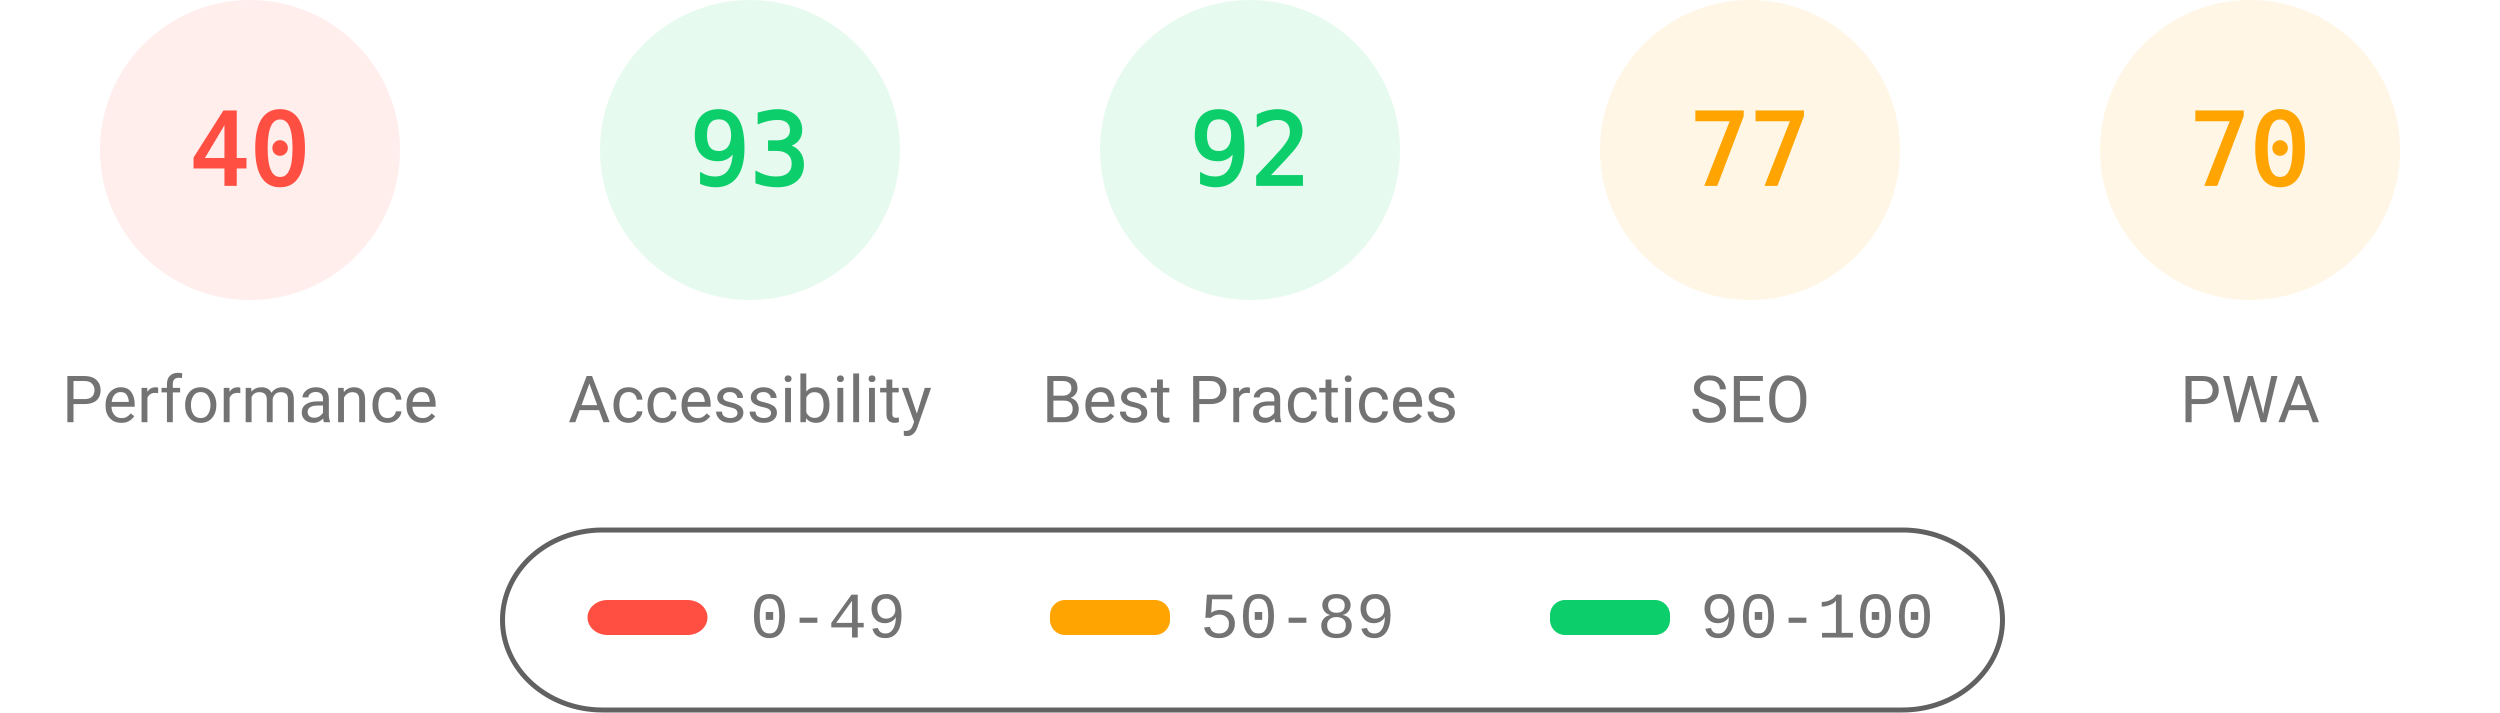
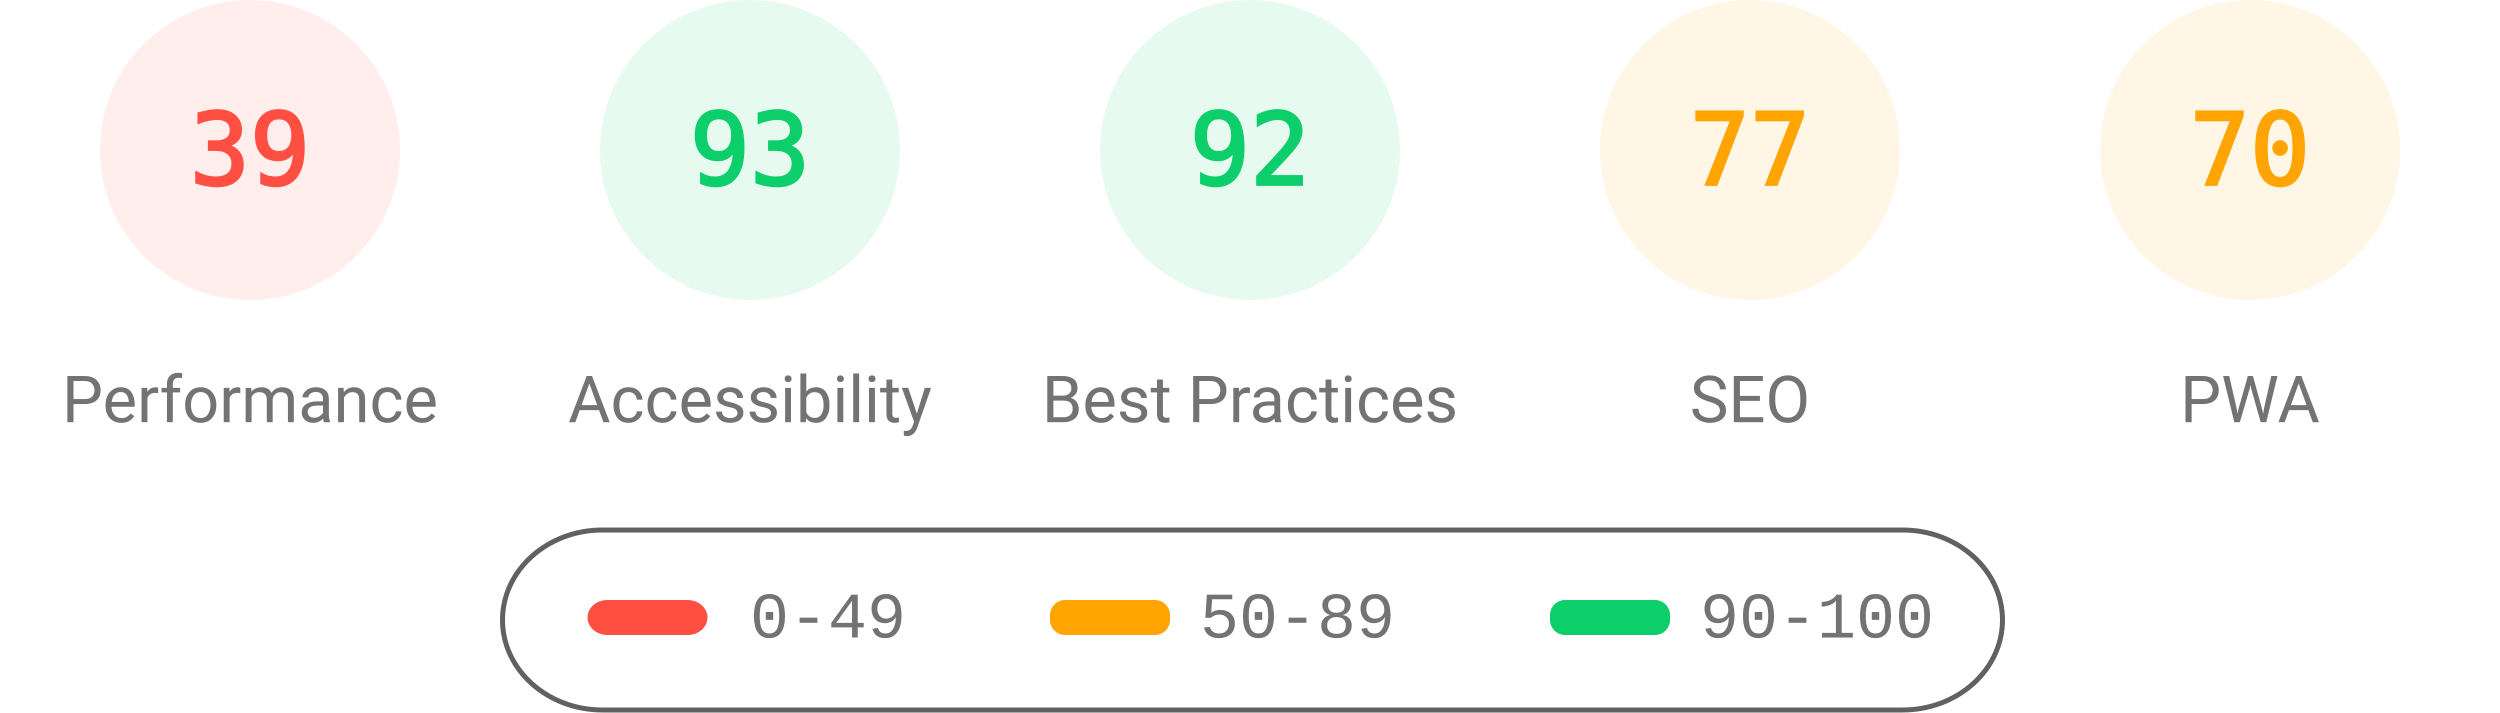
<svg xmlns="http://www.w3.org/2000/svg" fill="none" width="1000" height="285">
  <style>.gauge-base{opacity:.1}.gauge-arc{fill:none;animation-delay:250ms;stroke-linecap:round;transform:rotate(-90deg);transform-origin:100px 60px;animation:load-gauge 1s ease forwards}.guage-text{font-size:40px;font-family:monospace;text-align:center}.guage-red{color:#ff4e42;fill:#ff4e42;stroke:#ff4e42}.guage-orange{color:#ffa400;fill:#ffa400;stroke:#ffa400}.guage-green{color:#0cce6b;fill:#0cce6b;stroke:#0cce6b}.guage-undefined{color:#5c5c5c;fill:#5c5c5c;stroke:#5c5c5c}.guage-title{color:#737373;fill:#737373;stroke:none;font-size:26px;line-height:26px;font-family:Roboto,Halvetica,Arial,sans-serif}@keyframes load-gauge{from{stroke-dasharray:0 352.858}}</style>
  <svg class="guage-div guage-perf guage-red" viewBox="0 0 200 200" width="200" height="200">
    <circle class="gauge-base" r="56" cx="100" cy="60" stroke-width="8" />
-     <circle class="gauge-arc guage-arc-1" r="56" cx="100" cy="60" stroke-width="8" style="stroke-dasharray:140.743,351.858" />
-     <text class="guage-text" x="100" y="60" alignment-baseline="central" dominant-baseline="central" text-anchor="middle">40</text>
+     <circle class="gauge-arc guage-arc-1" r="56" cx="100" cy="60" stroke-width="8" style="stroke-dasharray:137.225,351.858" />
+     <text class="guage-text" x="100" y="60" alignment-baseline="central" dominant-baseline="central" text-anchor="middle">39</text>
    <text class="guage-title" x="100" y="160" alignment-baseline="central" dominant-baseline="central" text-anchor="middle">Performance</text>
  </svg>
  <svg class="guage-div guage-acc guage-green" viewBox="0 0 200 200" width="200" height="200" x="200">
    <circle class="gauge-base" r="56" cx="100" cy="60" stroke-width="8" />
    <circle class="gauge-arc guage-arc-2" r="56" cx="100" cy="60" stroke-width="8" style="stroke-dasharray:327.228,351.858" />
    <text class="guage-text" x="100" y="60" alignment-baseline="central" dominant-baseline="central" text-anchor="middle">93</text>
    <text class="guage-title" x="100" y="160" alignment-baseline="central" dominant-baseline="central" text-anchor="middle">Accessibility</text>
  </svg>
  <svg class="guage-div guage-best guage-green" viewBox="0 0 200 200" width="200" height="200" x="400">
    <circle class="gauge-base" r="56" cx="100" cy="60" stroke-width="8" />
    <circle class="gauge-arc guage-arc-3" r="56" cx="100" cy="60" stroke-width="8" style="stroke-dasharray:323.709,351.858" />
    <text class="guage-text" x="100" y="60" alignment-baseline="central" dominant-baseline="central" text-anchor="middle">92</text>
    <text class="guage-title" x="100" y="160" alignment-baseline="central" dominant-baseline="central" text-anchor="middle">Best Practices</text>
  </svg>
  <svg class="guage-div guage-seo guage-orange" viewBox="0 0 200 200" width="200" height="200" x="600">
    <circle class="gauge-base" r="56" cx="100" cy="60" stroke-width="8" />
    <circle class="gauge-arc guage-arc-4" r="56" cx="100" cy="60" stroke-width="8" style="stroke-dasharray:270.931,351.858" />
    <text class="guage-text" x="100" y="60" alignment-baseline="central" dominant-baseline="central" text-anchor="middle">77</text>
    <text class="guage-title" x="100" y="160" alignment-baseline="central" dominant-baseline="central" text-anchor="middle">SEO</text>
  </svg>
  <svg class="guage-div guage-pwa guage-orange" viewBox="0 0 200 200" width="200" height="200" x="800">
    <circle class="gauge-base" r="56" cx="100" cy="60" stroke-width="8" />
    <circle class="gauge-arc guage-arc-4" r="56" cx="100" cy="60" stroke-width="8" style="stroke-dasharray:246.301,351.858" />
    <text class="guage-text" x="100" y="60" alignment-baseline="central" dominant-baseline="central" text-anchor="middle">70</text>
    <text class="guage-title" x="100" y="160" alignment-baseline="central" dominant-baseline="central" text-anchor="middle">PWA</text>
  </svg>
  <svg width="604" height="76" x="200" y="210">
    <path fill="none" id="canvas_background" d="M-1-1h604v80H-1z" />
    <rect fill-opacity="0" stroke="#616161" stroke-width="2" rx="40" id="svg_2" height="72" width="600" y="2" x="1" fill="#000" />
    <rect stroke="#000" rx="8" id="svg_3" height="14" width="48" y="30" x="35" stroke-opacity="null" stroke-width="0" fill="#ff4e42" />
    <rect stroke="#000" rx="6" id="svg_4" height="14" width="48" y="30" x="220" stroke-opacity="null" stroke-width="0" fill="#ffa400" />
    <rect stroke="#000" rx="6" id="svg_5" height="14" width="48" y="30" x="420" stroke-opacity="null" stroke-width="0" fill="#0cce6b" />
    <text xml:space="preserve" text-anchor="start" font-family="'Courier New', Courier, monospace" font-size="26" id="svg_6" y="45" x="100" stroke-opacity="null" stroke-width="0" stroke="#000" fill="#737373">0-49</text>
    <text xml:space="preserve" text-anchor="start" font-family="'Courier New', Courier, monospace" font-size="26" id="svg_7" y="45" x="280" stroke-opacity="null" stroke-width="0" stroke="#000" fill="#737373">50-89</text>
    <text xml:space="preserve" text-anchor="start" font-family="'Courier New', Courier, monospace" font-size="26" id="svg_8" y="45" x="480" stroke-opacity="null" stroke-width="0" stroke="#000" fill="#737373">90-100</text>
  </svg>
</svg>
